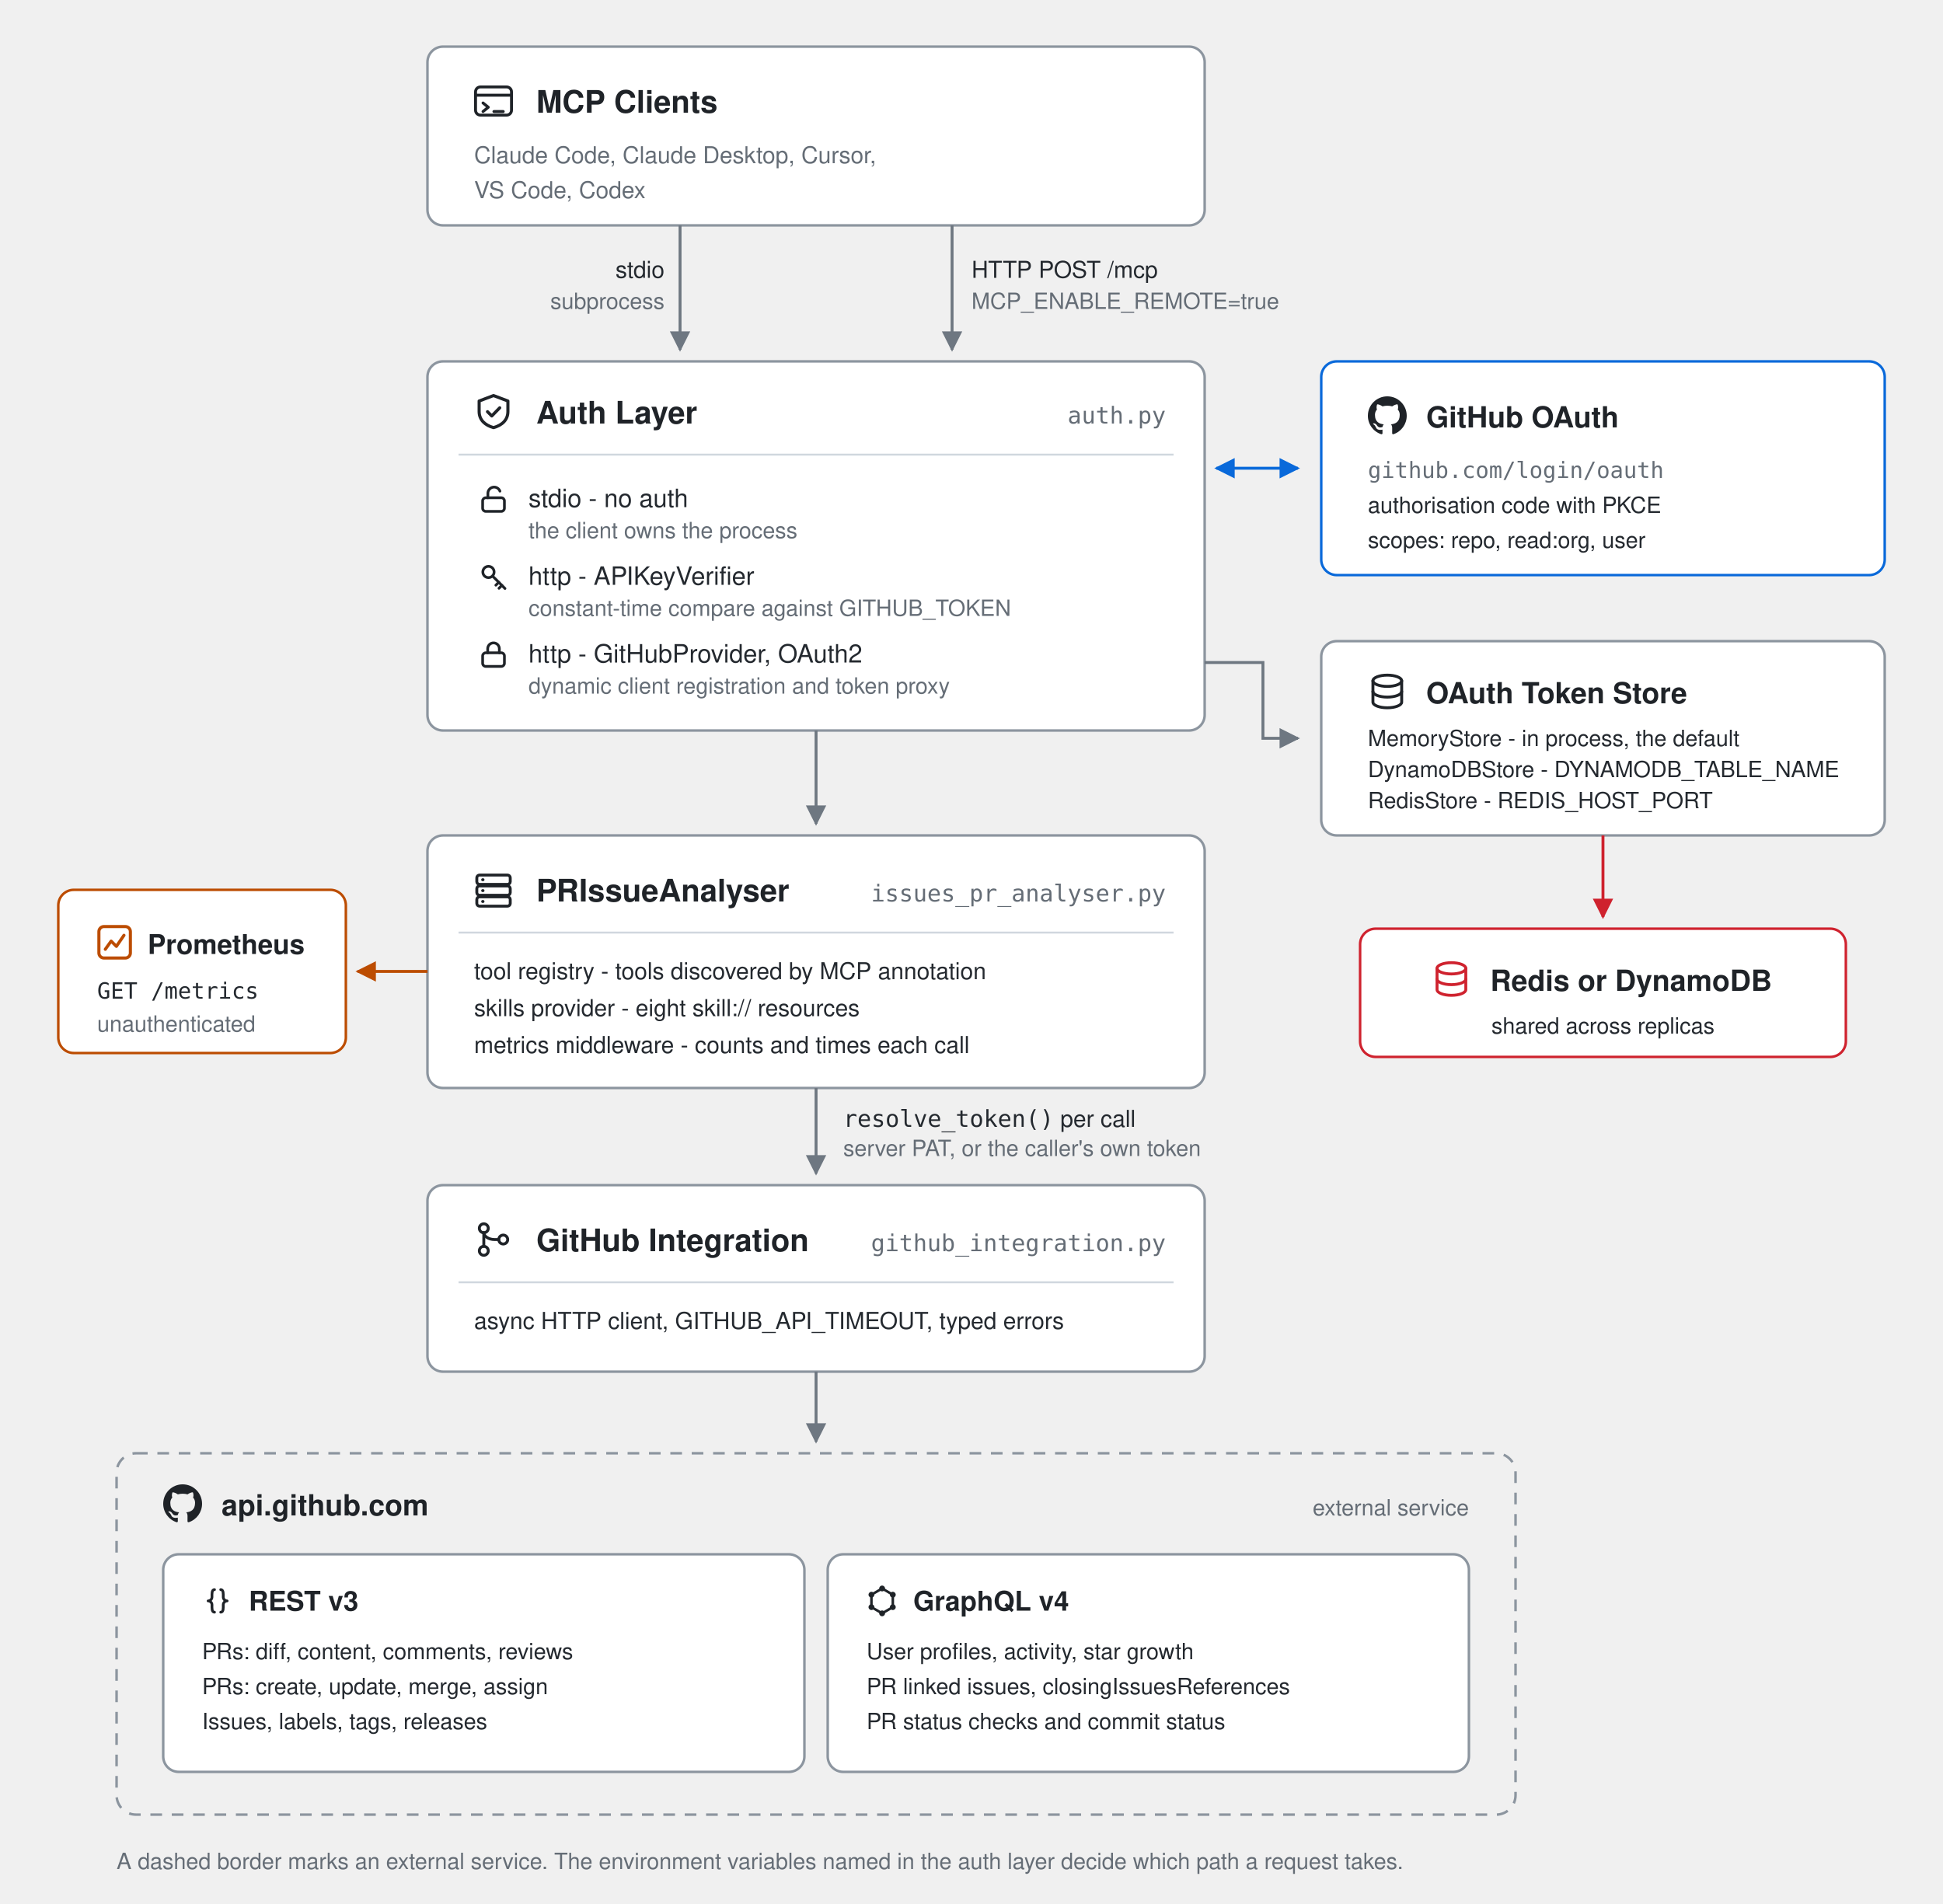
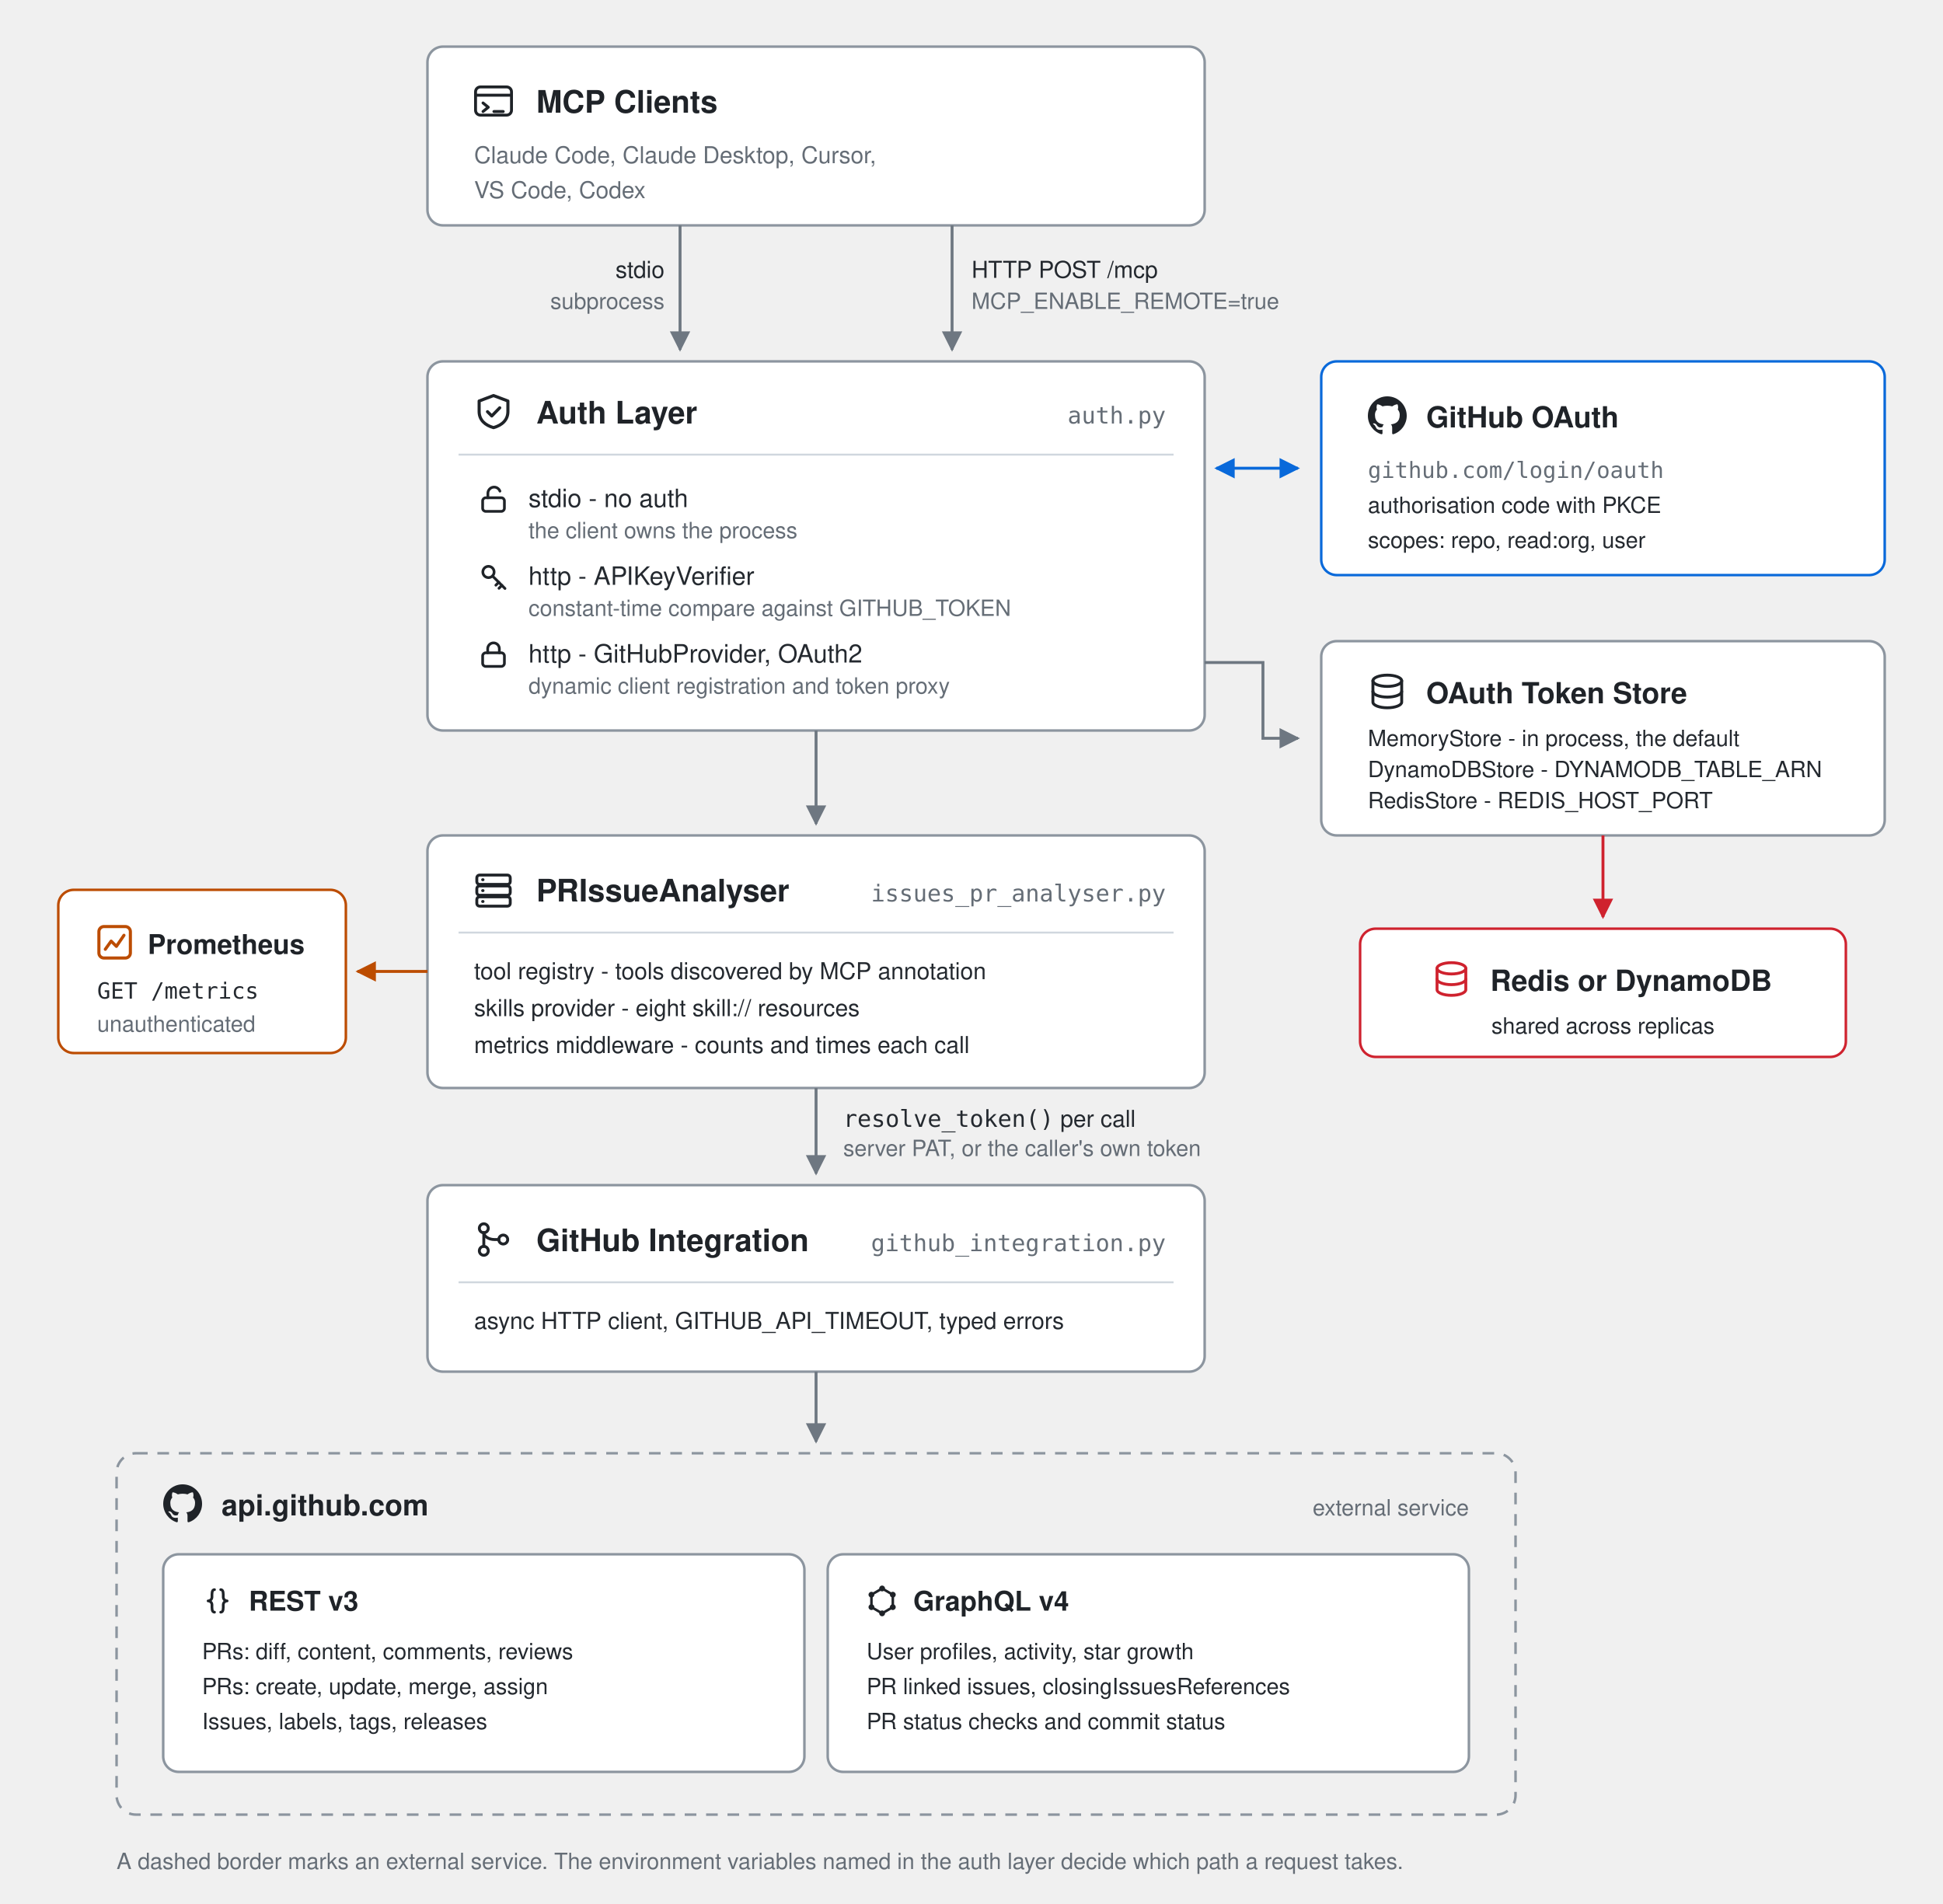
<svg xmlns="http://www.w3.org/2000/svg" viewBox="0 0 1000 980" width="1000" height="980" role="img" aria-labelledby="svgtitle svgdesc" font-family="ui-sans-serif, -apple-system, 'Segoe UI', Helvetica, Arial, sans-serif">
  <style>
    @media (prefers-color-scheme: dark) {
      .box     { fill: #161b22; stroke: #4b535d; }
      .boxdash { stroke: #768390; }
      .div     { stroke: #30363d; }
      .edge    { stroke: #768390; }
      .ah      { fill: #768390; }
      .t       { fill: #e6edf3; }
      .l       { fill: #c9d1d9; }
      .s       { fill: #9198a1; }
      .ic      { stroke: #c9d1d9; }
      .icf     { fill: #c9d1d9; }
      .gh      { fill: #e6edf3; }
      .o-s     { stroke: #f0883e; }
      .o-f     { fill: #f0883e; }
      .r-s     { stroke: #f85149; }
      .r-f     { fill: #f85149; }
      .b-s     { stroke: #58a6ff; }
      .b-f     { fill: #58a6ff; }
    }
  </style>
  <defs>
    <marker id="arw" viewBox="0 0 10 10" refX="9" refY="5" markerWidth="7" markerHeight="7" orient="auto-start-reverse">
      <path class="ah" fill="#6e7781" d="M0 0 L10 5 L0 10 z" />
    </marker>
    <marker id="arw-o" viewBox="0 0 10 10" refX="9" refY="5" markerWidth="7" markerHeight="7" orient="auto-start-reverse">
      <path class="o-f" fill="#bc4c00" d="M0 0 L10 5 L0 10 z" />
    </marker>
    <marker id="arw-r" viewBox="0 0 10 10" refX="9" refY="5" markerWidth="7" markerHeight="7" orient="auto-start-reverse">
      <path class="r-f" fill="#cf222e" d="M0 0 L10 5 L0 10 z" />
    </marker>
    <marker id="arw-b" viewBox="0 0 10 10" refX="9" refY="5" markerWidth="7" markerHeight="7" orient="auto-start-reverse">
      <path class="b-f" fill="#0969da" d="M0 0 L10 5 L0 10 z" />
    </marker>
  </defs>
  <rect class="box" x="220" y="24" width="400" height="92" rx="8" fill="#ffffff" stroke="#8c959f" stroke-width="1.3" />
  <g class="ic" transform="translate(244,42)" fill="none" stroke="#1f2328" stroke-width="1.5" stroke-linecap="round" stroke-linejoin="round">
    <rect x="0.75" y="2.75" width="18.5" height="14.5" rx="2.5" />
    <path d="M0.75 7 H19.25" />
    <path d="M4.6 11 L7.3 13.2 L4.6 15.4" />
    <path d="M10.2 15.4 H15" />
  </g>
  <text class="t" x="276" y="58" fill="#1f2328" font-size="16" font-weight="600">MCP Clients</text>
  <text class="s" x="244" y="84" fill="#656d76" font-size="12">Claude Code, Claude Desktop, Cursor,</text>
  <text class="s" x="244" y="102" fill="#656d76" font-size="12">VS Code, Codex</text>
  <path class="edge" d="M350 116 V180" fill="none" stroke="#6e7781" stroke-width="1.5" marker-end="url(#arw)" />
  <text class="l" x="342" y="143" text-anchor="end" fill="#24292f" font-size="12">stdio</text>
  <text class="s" x="342" y="159" text-anchor="end" fill="#656d76" font-size="11.5">subprocess</text>
  <path class="edge" d="M490 116 V180" fill="none" stroke="#6e7781" stroke-width="1.5" marker-end="url(#arw)" />
  <text class="l" x="500" y="143" fill="#24292f" font-size="12">HTTP POST /mcp</text>
  <text class="s" x="500" y="159" fill="#656d76" font-size="11.5">MCP_ENABLE_REMOTE=true</text>
  <rect class="box" x="220" y="186" width="400" height="190" rx="8" fill="#ffffff" stroke="#8c959f" stroke-width="1.3" />
  <g class="ic" transform="translate(244,202)" fill="none" stroke="#1f2328" stroke-width="1.6" stroke-linecap="round" stroke-linejoin="round">
    <path d="M10 1.6 L17.4 4.4 V9.8 c0 4.4-3.1 7.1-7.4 8.3 C5.7 16.9 2.6 14.2 2.6 9.8 V4.4 Z" />
    <path d="M6.9 9.9 L9.1 12.1 L13.2 7.9" />
  </g>
  <text class="t" x="276" y="218" fill="#1f2328" font-size="16" font-weight="600">Auth Layer</text>
  <text class="s" x="600" y="218" text-anchor="end" fill="#656d76" font-size="12" font-family="ui-monospace, SFMono-Regular, Menlo, monospace">auth.py</text>
  <path class="div" d="M236 234 H604" stroke="#d0d7de" stroke-width="1" />
  <g class="ic" transform="translate(246,249)" fill="none" stroke="#1f2328" stroke-width="1.4" stroke-linecap="round" stroke-linejoin="round">
    <rect x="2.4" y="7.2" width="11.2" height="7" rx="1.6" />
    <path d="M5.1 7.2 V4.9 a3.2 3.2 0 0 1 6.2-1.1" />
  </g>
  <text class="l" x="272" y="261" fill="#24292f" font-size="13">stdio - no auth</text>
  <text class="s" x="272" y="277" fill="#656d76" font-size="11.5">the client owns the process</text>
  <g class="ic" transform="translate(246,289)" fill="none" stroke="#1f2328" stroke-width="1.4" stroke-linecap="round" stroke-linejoin="round">
    <circle cx="5.4" cy="5.4" r="2.9" />
    <path d="M7.5 7.5 L13.9 13.9" />
    <path d="M10.7 10.7 L9.2 12.2" />
    <path d="M12.3 12.3 L10.8 13.8" />
  </g>
  <text class="l" x="272" y="301" fill="#24292f" font-size="13">http - APIKeyVerifier</text>
  <text class="s" x="272" y="317" fill="#656d76" font-size="11.5">constant-time compare against GITHUB_TOKEN</text>
  <g class="ic" transform="translate(246,329)" fill="none" stroke="#1f2328" stroke-width="1.4" stroke-linecap="round" stroke-linejoin="round">
    <rect x="2.4" y="7" width="11.2" height="7" rx="1.6" />
    <path d="M5 7 V4.9 a3 3 0 0 1 6 0 V7" />
  </g>
  <text class="l" x="272" y="341" fill="#24292f" font-size="13">http - GitHubProvider, OAuth2</text>
  <text class="s" x="272" y="357" fill="#656d76" font-size="11.5">dynamic client registration and token proxy</text>
  <path class="b-s" d="M626 241 H668" fill="none" stroke="#0969da" stroke-width="1.5" marker-start="url(#arw-b)" marker-end="url(#arw-b)" />
  <rect class="box b-s" x="680" y="186" width="290" height="110" rx="8" fill="#ffffff" stroke="#0969da" stroke-width="1.3" />
  <g class="gh" transform="translate(704,204) scale(1.25)" fill="#1f2328">
    <path d="M8 0c4.42 0 8 3.58 8 8a8.013 8.013 0 0 1-5.45 7.59c-.4.08-.55-.17-.55-.38 0-.27.01-1.13.01-2.2 0-.75-.25-1.23-.54-1.48 1.78-.2 3.65-.88 3.65-3.95 0-.88-.31-1.59-.82-2.15.08-.2.36-1.02-.08-2.12 0 0-.67-.22-2.2.82-.64-.18-1.32-.27-2-.27-.68 0-1.36.09-2 .27-1.53-1.03-2.2-.82-2.2-.82-.44 1.1-.16 1.92-.08 2.12-.51.56-.82 1.28-.82 2.15 0 3.06 1.86 3.75 3.64 3.95-.23.2-.44.55-.51 1.07-.46.21-1.61.55-2.33-.66-.15-.24-.6-.83-1.23-.82-.67.01-.27.38.01.53.34.19.73.9.82 1.13.16.45.68 1.31 2.69.94 0 .67.01 1.3.01 1.49 0 .21-.15.45-.55.38A7.995 7.995 0 0 1 0 8c0-4.42 3.58-8 8-8Z" />
  </g>
  <text class="t" x="734" y="220" fill="#1f2328" font-size="15" font-weight="600">GitHub OAuth</text>
  <text class="s" x="704" y="246" fill="#656d76" font-size="11.5" font-family="ui-monospace, SFMono-Regular, Menlo, monospace">github.com/login/oauth</text>
  <text class="l" x="704" y="264" fill="#24292f" font-size="11.5">authorisation code with PKCE</text>
  <text class="l" x="704" y="282" fill="#24292f" font-size="11.5">scopes: repo, read:org, user</text>
  <path class="edge" d="M620 341 H650 V380 H668" fill="none" stroke="#6e7781" stroke-width="1.5" marker-end="url(#arw)" />
  <rect class="box" x="680" y="330" width="290" height="100" rx="8" fill="#ffffff" stroke="#8c959f" stroke-width="1.3" />
  <g class="ic" transform="translate(704,346)" fill="none" stroke="#1f2328" stroke-width="1.5" stroke-linecap="round" stroke-linejoin="round">
    <ellipse cx="10" cy="4.4" rx="7.4" ry="2.9" />
    <path d="M2.6 4.4 V15.4 c0 1.6 3.3 2.9 7.4 2.9 s7.4-1.3 7.4-2.9 V4.4" />
    <path d="M2.6 9.9 c0 1.6 3.3 2.9 7.4 2.9 s7.4-1.3 7.4-2.9" />
  </g>
  <text class="t" x="734" y="362" fill="#1f2328" font-size="15" font-weight="600">OAuth Token Store</text>
  <text class="l" x="704" y="384" fill="#24292f" font-size="11.5">MemoryStore - in process, the default</text>
-   <text class="l" x="704" y="400" fill="#24292f" font-size="11.5">DynamoDBStore - DYNAMODB_TABLE_NAME</text>
+   <text class="l" x="704" y="400" fill="#24292f" font-size="11.5">DynamoDBStore - DYNAMODB_TABLE_ARN</text>
  <text class="l" x="704" y="416" fill="#24292f" font-size="11.5">RedisStore - REDIS_HOST_PORT</text>
  <path class="r-s" d="M825 430 V472" fill="none" stroke="#cf222e" stroke-width="1.5" marker-end="url(#arw-r)" />
  <rect class="box r-s" x="700" y="478" width="250" height="66" rx="8" fill="#ffffff" stroke="#cf222e" stroke-width="1.3" />
  <g class="r-s" transform="translate(737,494)" fill="none" stroke="#cf222e" stroke-width="1.5" stroke-linecap="round" stroke-linejoin="round">
    <ellipse cx="10" cy="4.4" rx="7.4" ry="2.9" />
    <path d="M2.6 4.4 V15.4 c0 1.6 3.3 2.9 7.4 2.9 s7.4-1.3 7.4-2.9 V4.4" />
    <path d="M2.6 9.9 c0 1.6 3.3 2.9 7.4 2.9 s7.4-1.3 7.4-2.9" />
  </g>
  <text class="t" x="767" y="510" fill="#1f2328" font-size="15" font-weight="600">Redis or DynamoDB</text>
  <text class="l" x="825" y="532" text-anchor="middle" fill="#24292f" font-size="11.5">shared across replicas</text>
  <path class="edge" d="M420 376 V424" fill="none" stroke="#6e7781" stroke-width="1.5" marker-end="url(#arw)" />
  <rect class="box" x="220" y="430" width="400" height="130" rx="8" fill="#ffffff" stroke="#8c959f" stroke-width="1.3" />
  <g class="ic" transform="translate(244,448)" fill="none" stroke="#1f2328" stroke-width="1.5" stroke-linecap="round" stroke-linejoin="round">
    <rect x="1.4" y="2.4" width="17.2" height="4.8" rx="1.4" />
    <rect x="1.4" y="8" width="17.2" height="4.8" rx="1.4" />
    <rect x="1.4" y="13.6" width="17.2" height="4.8" rx="1.4" />
    <path d="M4.4 4.8 H4.6 M4.4 10.4 H4.6 M4.4 16 H4.6" />
  </g>
  <text class="t" x="276" y="464" fill="#1f2328" font-size="16" font-weight="600">PRIssueAnalyser</text>
  <text class="s" x="600" y="464" text-anchor="end" fill="#656d76" font-size="12" font-family="ui-monospace, SFMono-Regular, Menlo, monospace">issues_pr_analyser.py</text>
  <path class="div" d="M236 480 H604" stroke="#d0d7de" stroke-width="1" />
  <text class="l" x="244" y="504" fill="#24292f" font-size="12">tool registry - tools discovered by MCP annotation</text>
  <text class="l" x="244" y="523" fill="#24292f" font-size="12">skills provider - eight skill:// resources</text>
  <text class="l" x="244" y="542" fill="#24292f" font-size="12">metrics middleware - counts and times each call</text>
  <path class="o-s" d="M220 500 H184" fill="none" stroke="#bc4c00" stroke-width="1.5" marker-end="url(#arw-o)" />
  <rect class="box o-s" x="30" y="458" width="148" height="84" rx="8" fill="#ffffff" stroke="#bc4c00" stroke-width="1.3" />
  <g class="o-s" transform="translate(50,476)" fill="none" stroke="#bc4c00" stroke-width="1.6" stroke-linecap="round" stroke-linejoin="round">
    <rect x="0.9" y="0.9" width="16.2" height="16.2" rx="2.6" />
    <path d="M4.2 12.6 L7.2 8.4 L9.9 11.1 L13.8 5.4" />
  </g>
  <text class="t" x="76" y="491" fill="#1f2328" font-size="14" font-weight="600">Prometheus</text>
  <text class="l" x="50" y="514" fill="#24292f" font-size="11.5" font-family="ui-monospace, SFMono-Regular, Menlo, monospace">GET /metrics</text>
  <text class="s" x="50" y="531" fill="#656d76" font-size="11.5">unauthenticated</text>
  <path class="edge" d="M420 560 V604" fill="none" stroke="#6e7781" stroke-width="1.5" marker-end="url(#arw)" />
  <text class="l" x="434" y="580" fill="#24292f" font-size="12">
    <tspan font-family="ui-monospace, SFMono-Regular, Menlo, monospace">resolve_token()</tspan> per call</text>
  <text class="s" x="434" y="595" fill="#656d76" font-size="11.5">server PAT, or the caller's own token</text>
  <rect class="box" x="220" y="610" width="400" height="96" rx="8" fill="#ffffff" stroke="#8c959f" stroke-width="1.3" />
  <g class="ic" transform="translate(244,628)" fill="none" stroke="#1f2328" stroke-width="1.5" stroke-linecap="round" stroke-linejoin="round">
    <circle cx="5" cy="4.2" r="2.3" />
    <circle cx="5" cy="15.8" r="2.3" />
    <circle cx="15" cy="10" r="2.3" />
    <path d="M5 6.5 V13.5" />
    <path d="M12.7 10 H10.5 C7.4 10 5 8.2 5 6.5" />
  </g>
  <text class="t" x="276" y="644" fill="#1f2328" font-size="16" font-weight="600">GitHub Integration</text>
  <text class="s" x="600" y="644" text-anchor="end" fill="#656d76" font-size="12" font-family="ui-monospace, SFMono-Regular, Menlo, monospace">github_integration.py</text>
  <path class="div" d="M236 660 H604" stroke="#d0d7de" stroke-width="1" />
  <text class="l" x="244" y="684" fill="#24292f" font-size="12">async HTTP client, GITHUB_API_TIMEOUT, typed errors</text>
  <path class="edge" d="M420 706 V742" fill="none" stroke="#6e7781" stroke-width="1.5" marker-end="url(#arw)" />
  <rect class="boxdash" x="60" y="748" width="720" height="186" rx="10" fill="none" stroke="#8c959f" stroke-width="1.3" stroke-dasharray="6 5" />
  <g class="gh" transform="translate(84,764) scale(1.25)" fill="#1f2328">
    <path d="M8 0c4.42 0 8 3.58 8 8a8.013 8.013 0 0 1-5.45 7.59c-.4.08-.55-.17-.55-.38 0-.27.01-1.13.01-2.2 0-.75-.25-1.23-.54-1.48 1.78-.2 3.65-.88 3.65-3.95 0-.88-.31-1.59-.82-2.15.08-.2.36-1.02-.08-2.12 0 0-.67-.22-2.2.82-.64-.18-1.32-.27-2-.27-.68 0-1.36.09-2 .27-1.53-1.03-2.2-.82-2.2-.82-.44 1.1-.16 1.92-.08 2.12-.51.56-.82 1.28-.82 2.15 0 3.06 1.86 3.75 3.64 3.95-.23.2-.44.55-.51 1.07-.46.21-1.61.55-2.33-.66-.15-.24-.6-.83-1.23-.82-.67.01-.27.38.01.53.34.19.73.9.82 1.13.16.45.68 1.31 2.69.94 0 .67.01 1.3.01 1.49 0 .21-.15.45-.55.38A7.995 7.995 0 0 1 0 8c0-4.42 3.58-8 8-8Z" />
  </g>
  <text class="t" x="114" y="780" fill="#1f2328" font-size="15" font-weight="600">api.github.com</text>
  <text class="s" x="756" y="780" text-anchor="end" fill="#656d76" font-size="11.5">external service</text>
  <rect class="box" x="84" y="800" width="330" height="112" rx="8" fill="#ffffff" stroke="#8c959f" stroke-width="1.3" />
  <g class="ic" transform="translate(104,816)" fill="none" stroke="#1f2328" stroke-width="1.4" stroke-linecap="round" stroke-linejoin="round">
    <path d="M6.4 2.2 C4.9 2.2 5.1 4.4 5.1 6 C5.1 7.1 4.2 8 3.1 8 C4.2 8 5.1 8.9 5.1 10 C5.1 11.6 4.9 13.8 6.4 13.8" />
    <path d="M9.6 2.2 C11.1 2.2 10.9 4.4 10.9 6 C10.9 7.1 11.8 8 12.9 8 C11.8 8 10.9 8.9 10.9 10 C10.9 11.6 11.1 13.8 9.6 13.8" />
  </g>
  <text class="t" x="128" y="829" fill="#1f2328" font-size="14" font-weight="600">REST v3</text>
  <text class="l" x="104" y="854" fill="#24292f" font-size="11.5">PRs: diff, content, comments, reviews</text>
  <text class="l" x="104" y="872" fill="#24292f" font-size="11.5">PRs: create, update, merge, assign</text>
  <text class="l" x="104" y="890" fill="#24292f" font-size="11.5">Issues, labels, tags, releases</text>
  <rect class="box" x="426" y="800" width="330" height="112" rx="8" fill="#ffffff" stroke="#8c959f" stroke-width="1.3" />
  <g transform="translate(446,816)">
    <path class="ic" d="M8 1.6 L13.5 4.8 V11.2 L8 14.4 L2.5 11.2 V4.8 Z" fill="none" stroke="#1f2328" stroke-width="1.3" stroke-linejoin="round" />
    <g class="icf" fill="#1f2328">
      <circle cx="8" cy="1.6" r="1.5" />
      <circle cx="13.5" cy="4.8" r="1.5" />
      <circle cx="13.5" cy="11.2" r="1.5" />
      <circle cx="8" cy="14.4" r="1.5" />
      <circle cx="2.5" cy="11.2" r="1.5" />
      <circle cx="2.5" cy="4.8" r="1.5" />
    </g>
  </g>
  <text class="t" x="470" y="829" fill="#1f2328" font-size="14" font-weight="600">GraphQL v4</text>
  <text class="l" x="446" y="854" fill="#24292f" font-size="11.5">User profiles, activity, star growth</text>
  <text class="l" x="446" y="872" fill="#24292f" font-size="11.5">PR linked issues, closingIssuesReferences</text>
  <text class="l" x="446" y="890" fill="#24292f" font-size="11.5">PR status checks and commit status</text>
  <text class="s" x="60" y="962" fill="#656d76" font-size="11.5">A dashed border marks an external service. The environment variables named in the auth layer decide which path a request takes.</text>
</svg>
